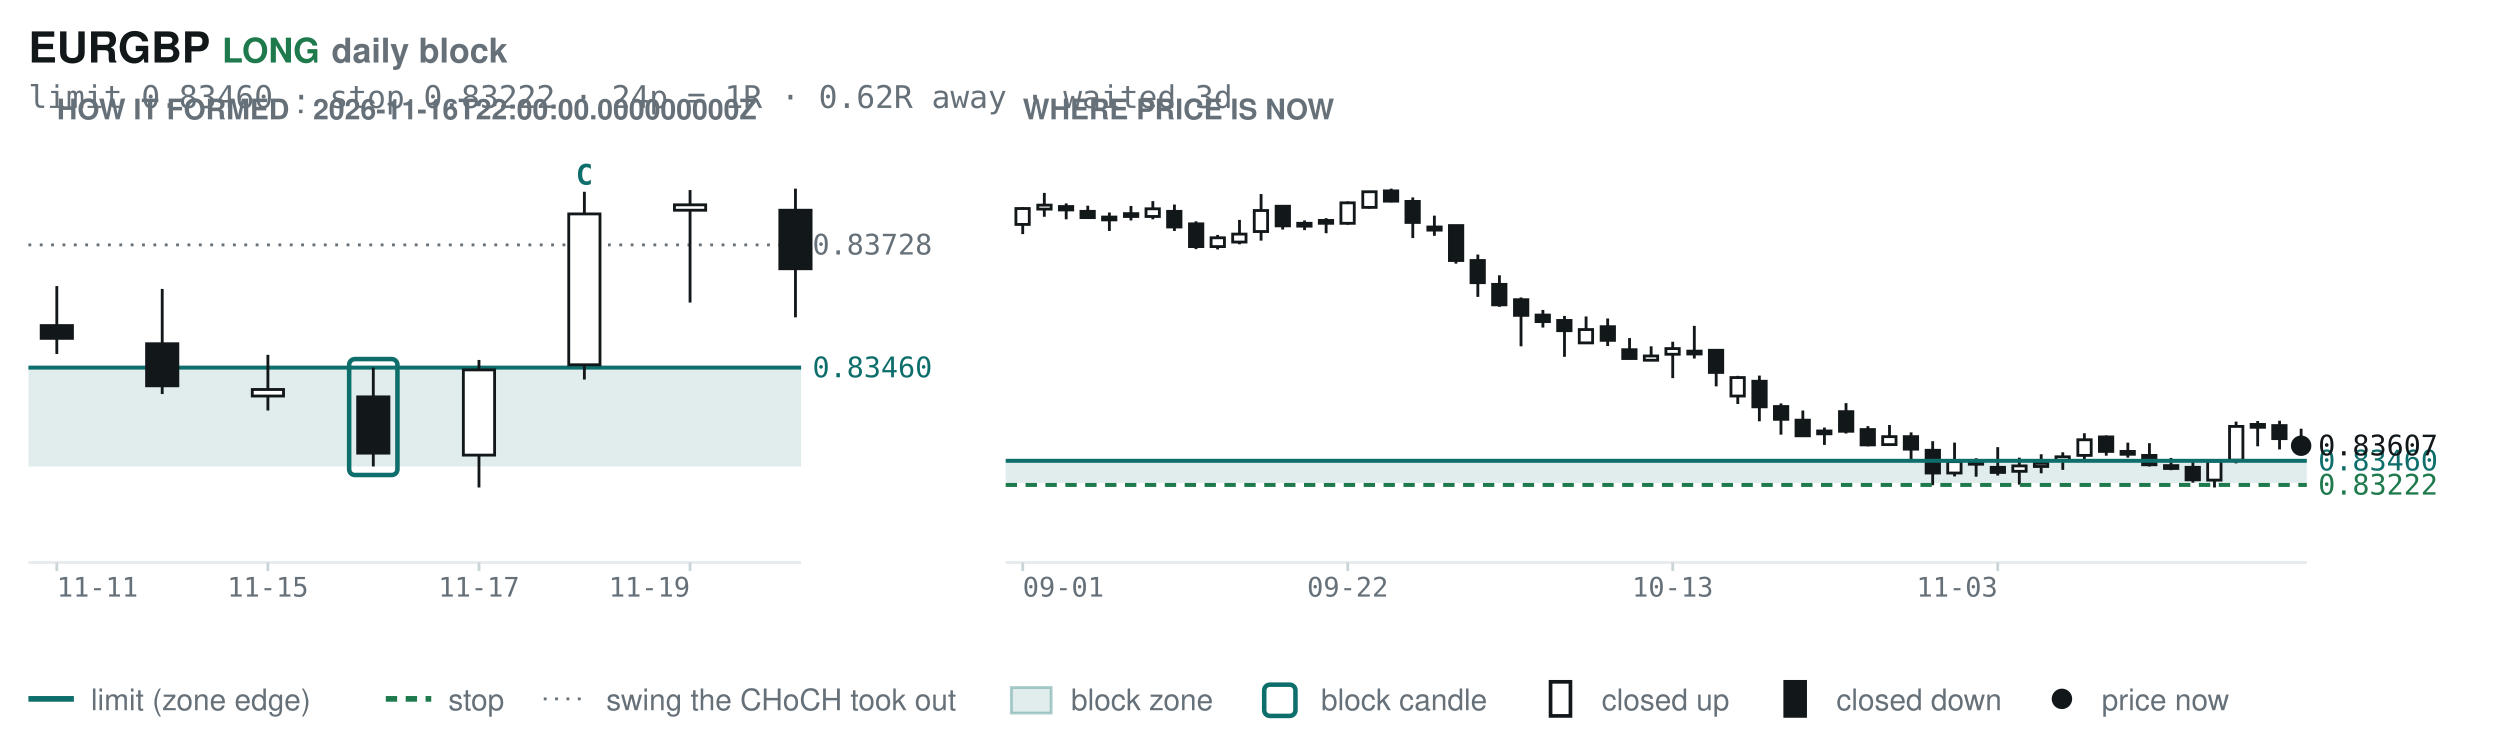
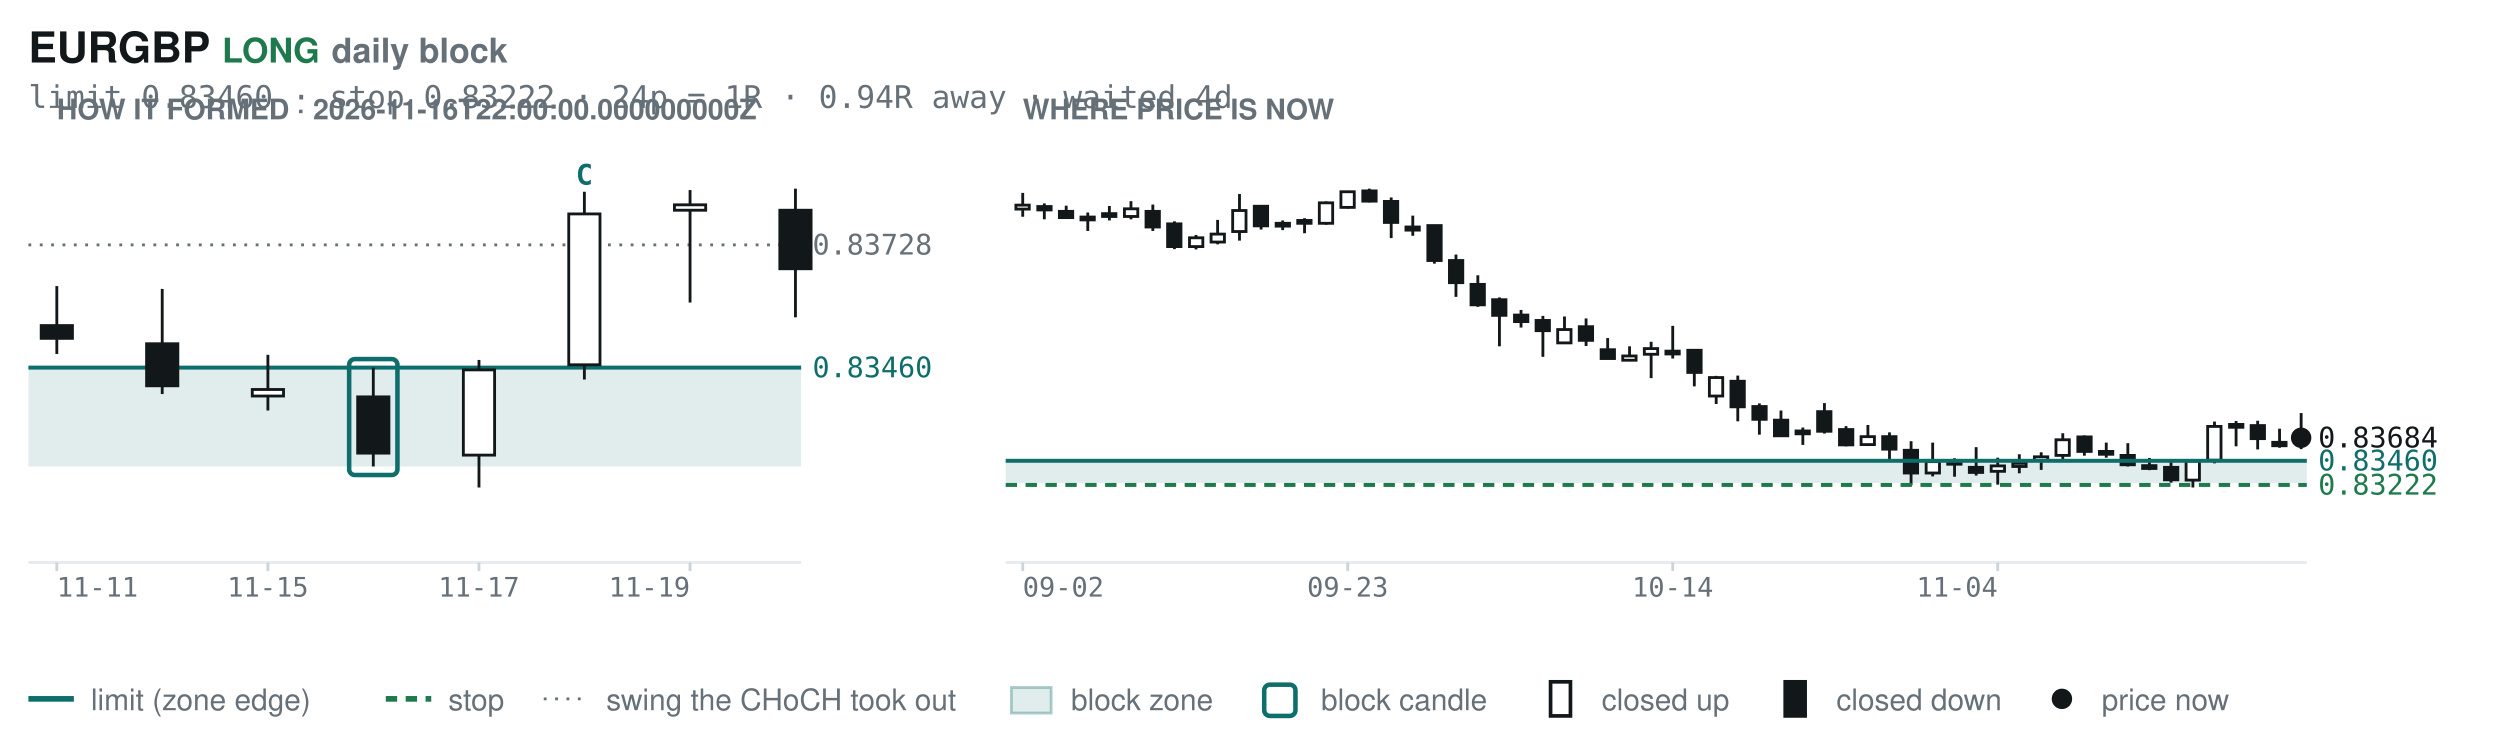
<svg xmlns="http://www.w3.org/2000/svg" viewBox="0 0 880 258" width="880" height="258" role="img" aria-label="EURGBP long order block: the candles that formed it, and where price is now">
  <rect width="880" height="258" fill="#FFFFFF" />
  <text x="10" y="22" fill="#12171A" font-family="system-ui,-apple-system,Segoe UI,Helvetica,Arial,sans-serif" font-size="15" font-weight="700">EURGBP <tspan fill="#1E7A4C" font-size="12">LONG</tspan>
    <tspan fill="#667078" font-size="12">daily block</tspan>
  </text>
-   <text x="10" y="38" fill="#667078" font-family="ui-monospace,SFMono-Regular,Menlo,Consolas,monospace" font-size="11">limit 0.83460 · stop 0.83222 · 24p = 1R · 0.62R away · waited 3d</text>
+   <text x="10" y="38" fill="#667078" font-family="ui-monospace,SFMono-Regular,Menlo,Consolas,monospace" font-size="11">limit 0.83460 · stop 0.83222 · 24p = 1R · 0.94R away · waited 4d</text>
  <text x="20" y="42" fill="#667078" font-family="system-ui,-apple-system,Segoe UI,Helvetica,Arial,sans-serif" font-size="10" font-weight="600">HOW IT FORMED · 2026-11-16T22:00:00.000000000Z</text>
  <text x="360" y="42" fill="#667078" font-family="system-ui,-apple-system,Segoe UI,Helvetica,Arial,sans-serif" font-size="10" font-weight="600">WHERE PRICE IS NOW</text>
  <rect x="10.0" y="129.4" width="272.0" height="34.8" fill="#0E6E6B1F" />
  <line x1="10.0" y1="86.2" x2="282.0" y2="86.2" stroke="#667078" stroke-width="1" stroke-dasharray="1 3" />
  <line x1="10.0" y1="129.4" x2="282.0" y2="129.4" stroke="#0E6E6B" stroke-width="1.4" />
  <line x1="20.0" y1="100.7" x2="20.0" y2="124.6" stroke="#12171A" stroke-width="1" />
  <rect x="14.5" y="114.6" width="11.0" height="4.5" fill="#12171A" stroke="#12171A" stroke-width="1" />
  <line x1="57.1" y1="101.7" x2="57.1" y2="138.7" stroke="#12171A" stroke-width="1" />
  <rect x="51.6" y="121.0" width="11.0" height="14.8" fill="#12171A" stroke="#12171A" stroke-width="1" />
  <line x1="94.3" y1="124.9" x2="94.3" y2="144.5" stroke="#12171A" stroke-width="1" />
  <rect x="88.8" y="137.1" width="11.0" height="2.3" fill="#FFFFFF" stroke="#12171A" stroke-width="1" />
  <line x1="131.4" y1="129.4" x2="131.4" y2="164.2" stroke="#12171A" stroke-width="1" />
  <rect x="125.9" y="139.7" width="11.0" height="19.8" fill="#12171A" stroke="#12171A" stroke-width="1" />
  <line x1="168.6" y1="126.7" x2="168.6" y2="171.6" stroke="#12171A" stroke-width="1" />
  <rect x="163.1" y="130.2" width="11.0" height="30.0" fill="#FFFFFF" stroke="#12171A" stroke-width="1" />
  <line x1="205.7" y1="67.5" x2="205.7" y2="133.6" stroke="#12171A" stroke-width="1" />
  <rect x="200.2" y="75.3" width="11.0" height="53.1" fill="#FFFFFF" stroke="#12171A" stroke-width="1" />
  <line x1="242.9" y1="66.9" x2="242.9" y2="106.5" stroke="#12171A" stroke-width="1" />
  <rect x="237.4" y="72.1" width="11.0" height="1.9" fill="#FFFFFF" stroke="#12171A" stroke-width="1" />
  <line x1="280.0" y1="66.4" x2="280.0" y2="111.7" stroke="#12171A" stroke-width="1" />
  <rect x="274.5" y="74.0" width="11.0" height="20.6" fill="#12171A" stroke="#12171A" stroke-width="1" />
  <rect x="122.9" y="126.4" width="17.0" height="40.8" fill="none" stroke="#0E6E6B" stroke-width="1.6" rx="2" />
  <text x="205.7" y="65" fill="#0E6E6B" text-anchor="middle" font-family="ui-monospace,SFMono-Regular,Menlo,Consolas,monospace" font-size="10" font-weight="700">C</text>
  <line x1="10.0" y1="198.0" x2="282.0" y2="198.0" stroke="#E6EBEE" stroke-width="1" />
  <line x1="20.0" y1="198.0" x2="20.0" y2="201.0" stroke="#CBD4D9" stroke-width="1" />
  <text x="20.0" y="210.0" fill="#667078" text-anchor="start" font-family="ui-monospace,SFMono-Regular,Menlo,Consolas,monospace" font-size="9.5">11-11</text>
  <line x1="94.3" y1="198.0" x2="94.3" y2="201.0" stroke="#CBD4D9" stroke-width="1" />
  <text x="94.3" y="210.0" fill="#667078" text-anchor="middle" font-family="ui-monospace,SFMono-Regular,Menlo,Consolas,monospace" font-size="9.5">11-15</text>
  <line x1="168.6" y1="198.0" x2="168.6" y2="201.0" stroke="#CBD4D9" stroke-width="1" />
  <text x="168.6" y="210.0" fill="#667078" text-anchor="middle" font-family="ui-monospace,SFMono-Regular,Menlo,Consolas,monospace" font-size="9.5">11-17</text>
  <line x1="242.9" y1="198.0" x2="242.9" y2="201.0" stroke="#CBD4D9" stroke-width="1" />
  <text x="242.9" y="210.0" fill="#667078" text-anchor="end" font-family="ui-monospace,SFMono-Regular,Menlo,Consolas,monospace" font-size="9.5">11-19</text>
  <text x="286.0" y="132.8" fill="#0E6E6B" font-family="ui-monospace,SFMono-Regular,Menlo,Consolas,monospace" font-size="10">0.83460</text>
  <text x="286.0" y="89.6" fill="#667078" font-family="ui-monospace,SFMono-Regular,Menlo,Consolas,monospace" font-size="10">0.83728</text>
  <rect x="354.0" y="162.2" width="458.0" height="7.8" fill="#0E6E6B1F" />
-   <line x1="360.0" y1="72.9" x2="360.0" y2="82.4" stroke="#12171A" stroke-width="1" />
-   <rect x="357.6" y="73.4" width="4.7" height="5.6" fill="#FFFFFF" stroke="#12171A" stroke-width="1" />
-   <line x1="367.6" y1="67.9" x2="367.6" y2="76.3" stroke="#12171A" stroke-width="1" />
-   <rect x="365.3" y="72.2" width="4.7" height="1.4" fill="#FFFFFF" stroke="#12171A" stroke-width="1" />
-   <line x1="375.3" y1="71.6" x2="375.3" y2="77.2" stroke="#12171A" stroke-width="1" />
-   <rect x="372.9" y="72.7" width="4.7" height="1.2" fill="#12171A" stroke="#12171A" stroke-width="1" />
-   <line x1="382.9" y1="72.4" x2="382.9" y2="76.9" stroke="#12171A" stroke-width="1" />
-   <rect x="380.5" y="74.4" width="4.7" height="2.2" fill="#12171A" stroke="#12171A" stroke-width="1" />
-   <line x1="390.5" y1="74.8" x2="390.5" y2="81.3" stroke="#12171A" stroke-width="1" />
-   <rect x="388.1" y="76.4" width="4.7" height="1.0" fill="#FFFFFF" stroke="#12171A" stroke-width="1" />
-   <line x1="398.1" y1="72.5" x2="398.1" y2="77.6" stroke="#12171A" stroke-width="1" />
-   <rect x="395.8" y="75.2" width="4.7" height="1.0" fill="#12171A" stroke="#12171A" stroke-width="1" />
-   <line x1="405.8" y1="70.8" x2="405.8" y2="77.2" stroke="#12171A" stroke-width="1" />
-   <rect x="403.4" y="73.5" width="4.7" height="2.7" fill="#FFFFFF" stroke="#12171A" stroke-width="1" />
-   <line x1="413.4" y1="72.0" x2="413.4" y2="81.3" stroke="#12171A" stroke-width="1" />
-   <rect x="411.0" y="74.4" width="4.7" height="5.5" fill="#12171A" stroke="#12171A" stroke-width="1" />
-   <line x1="421.0" y1="77.9" x2="421.0" y2="87.7" stroke="#12171A" stroke-width="1" />
-   <rect x="418.7" y="78.8" width="4.7" height="8.0" fill="#12171A" stroke="#12171A" stroke-width="1" />
-   <line x1="428.6" y1="82.7" x2="428.6" y2="87.8" stroke="#12171A" stroke-width="1" />
-   <rect x="426.3" y="83.7" width="4.7" height="3.1" fill="#FFFFFF" stroke="#12171A" stroke-width="1" />
-   <line x1="436.3" y1="77.4" x2="436.3" y2="86.0" stroke="#12171A" stroke-width="1" />
-   <rect x="433.9" y="82.4" width="4.7" height="2.8" fill="#FFFFFF" stroke="#12171A" stroke-width="1" />
-   <line x1="443.9" y1="68.3" x2="443.9" y2="84.7" stroke="#12171A" stroke-width="1" />
-   <rect x="441.5" y="74.1" width="4.7" height="7.4" fill="#FFFFFF" stroke="#12171A" stroke-width="1" />
-   <line x1="451.5" y1="72.2" x2="451.5" y2="80.8" stroke="#12171A" stroke-width="1" />
-   <rect x="449.2" y="72.6" width="4.7" height="6.9" fill="#12171A" stroke="#12171A" stroke-width="1" />
-   <line x1="459.2" y1="77.6" x2="459.2" y2="81.0" stroke="#12171A" stroke-width="1" />
-   <rect x="456.8" y="78.6" width="4.7" height="1.0" fill="#12171A" stroke="#12171A" stroke-width="1" />
-   <line x1="466.8" y1="76.8" x2="466.8" y2="82.1" stroke="#12171A" stroke-width="1" />
-   <rect x="464.4" y="77.6" width="4.7" height="1.0" fill="#12171A" stroke="#12171A" stroke-width="1" />
-   <line x1="474.4" y1="70.9" x2="474.4" y2="79.1" stroke="#12171A" stroke-width="1" />
-   <rect x="472.0" y="71.4" width="4.7" height="7.2" fill="#FFFFFF" stroke="#12171A" stroke-width="1" />
-   <line x1="482.0" y1="67.2" x2="482.0" y2="73.4" stroke="#12171A" stroke-width="1" />
-   <rect x="479.7" y="67.5" width="4.7" height="5.5" fill="#FFFFFF" stroke="#12171A" stroke-width="1" />
-   <line x1="489.7" y1="66.4" x2="489.7" y2="71.2" stroke="#12171A" stroke-width="1" />
-   <rect x="487.3" y="67.2" width="4.7" height="3.6" fill="#12171A" stroke="#12171A" stroke-width="1" />
-   <line x1="497.3" y1="69.5" x2="497.3" y2="83.8" stroke="#12171A" stroke-width="1" />
-   <rect x="494.9" y="70.9" width="4.7" height="7.4" fill="#12171A" stroke="#12171A" stroke-width="1" />
-   <line x1="504.9" y1="75.9" x2="504.9" y2="83.0" stroke="#12171A" stroke-width="1" />
-   <rect x="502.6" y="79.9" width="4.7" height="1.1" fill="#12171A" stroke="#12171A" stroke-width="1" />
-   <line x1="512.5" y1="79.4" x2="512.5" y2="92.8" stroke="#12171A" stroke-width="1" />
-   <rect x="510.2" y="79.4" width="4.7" height="12.3" fill="#12171A" stroke="#12171A" stroke-width="1" />
-   <line x1="520.2" y1="89.6" x2="520.2" y2="104.5" stroke="#12171A" stroke-width="1" />
-   <rect x="517.8" y="91.7" width="4.7" height="7.8" fill="#12171A" stroke="#12171A" stroke-width="1" />
-   <line x1="527.8" y1="96.9" x2="527.8" y2="108.0" stroke="#12171A" stroke-width="1" />
-   <rect x="525.4" y="100.1" width="4.7" height="7.2" fill="#12171A" stroke="#12171A" stroke-width="1" />
-   <line x1="535.4" y1="104.7" x2="535.4" y2="121.9" stroke="#12171A" stroke-width="1" />
-   <rect x="533.1" y="105.5" width="4.7" height="5.5" fill="#12171A" stroke="#12171A" stroke-width="1" />
-   <line x1="543.1" y1="109.1" x2="543.1" y2="115.3" stroke="#12171A" stroke-width="1" />
-   <rect x="540.7" y="110.9" width="4.7" height="2.3" fill="#12171A" stroke="#12171A" stroke-width="1" />
-   <line x1="550.7" y1="111.2" x2="550.7" y2="125.6" stroke="#12171A" stroke-width="1" />
-   <rect x="548.3" y="112.8" width="4.7" height="3.6" fill="#12171A" stroke="#12171A" stroke-width="1" />
-   <line x1="558.3" y1="111.4" x2="558.3" y2="120.7" stroke="#12171A" stroke-width="1" />
-   <rect x="555.9" y="116.0" width="4.7" height="4.7" fill="#FFFFFF" stroke="#12171A" stroke-width="1" />
-   <line x1="565.9" y1="112.1" x2="565.9" y2="121.8" stroke="#12171A" stroke-width="1" />
-   <rect x="563.6" y="115.0" width="4.7" height="4.8" fill="#12171A" stroke="#12171A" stroke-width="1" />
-   <line x1="573.6" y1="119.0" x2="573.6" y2="126.4" stroke="#12171A" stroke-width="1" />
-   <rect x="571.2" y="123.1" width="4.7" height="3.1" fill="#12171A" stroke="#12171A" stroke-width="1" />
-   <line x1="581.2" y1="121.9" x2="581.2" y2="127.1" stroke="#12171A" stroke-width="1" />
-   <rect x="578.8" y="125.3" width="4.7" height="1.5" fill="#FFFFFF" stroke="#12171A" stroke-width="1" />
-   <line x1="588.8" y1="120.3" x2="588.8" y2="133.1" stroke="#12171A" stroke-width="1" />
-   <rect x="586.4" y="122.7" width="4.7" height="2.0" fill="#FFFFFF" stroke="#12171A" stroke-width="1" />
-   <line x1="596.4" y1="114.7" x2="596.4" y2="126.2" stroke="#12171A" stroke-width="1" />
-   <rect x="594.1" y="123.6" width="4.7" height="1.0" fill="#12171A" stroke="#12171A" stroke-width="1" />
-   <line x1="604.1" y1="123.1" x2="604.1" y2="136.0" stroke="#12171A" stroke-width="1" />
-   <rect x="601.7" y="123.3" width="4.7" height="7.8" fill="#12171A" stroke="#12171A" stroke-width="1" />
-   <line x1="611.7" y1="132.3" x2="611.7" y2="142.2" stroke="#12171A" stroke-width="1" />
-   <rect x="609.3" y="132.9" width="4.7" height="6.5" fill="#FFFFFF" stroke="#12171A" stroke-width="1" />
-   <line x1="619.3" y1="132.2" x2="619.3" y2="148.3" stroke="#12171A" stroke-width="1" />
-   <rect x="617.0" y="134.2" width="4.7" height="9.0" fill="#12171A" stroke="#12171A" stroke-width="1" />
-   <line x1="626.9" y1="142.0" x2="626.9" y2="153.0" stroke="#12171A" stroke-width="1" />
-   <rect x="624.6" y="143.1" width="4.7" height="4.5" fill="#12171A" stroke="#12171A" stroke-width="1" />
-   <line x1="634.6" y1="144.5" x2="634.6" y2="153.8" stroke="#12171A" stroke-width="1" />
-   <rect x="632.2" y="147.9" width="4.7" height="5.5" fill="#12171A" stroke="#12171A" stroke-width="1" />
-   <line x1="642.2" y1="150.5" x2="642.2" y2="156.6" stroke="#12171A" stroke-width="1" />
-   <rect x="639.8" y="151.7" width="4.7" height="1.0" fill="#FFFFFF" stroke="#12171A" stroke-width="1" />
-   <line x1="649.8" y1="141.9" x2="649.8" y2="152.6" stroke="#12171A" stroke-width="1" />
-   <rect x="647.5" y="144.9" width="4.7" height="6.9" fill="#12171A" stroke="#12171A" stroke-width="1" />
-   <line x1="657.5" y1="150.0" x2="657.5" y2="157.1" stroke="#12171A" stroke-width="1" />
-   <rect x="655.1" y="151.2" width="4.7" height="5.4" fill="#12171A" stroke="#12171A" stroke-width="1" />
-   <line x1="665.1" y1="149.6" x2="665.1" y2="157.0" stroke="#12171A" stroke-width="1" />
-   <rect x="662.7" y="153.7" width="4.7" height="2.8" fill="#FFFFFF" stroke="#12171A" stroke-width="1" />
-   <line x1="672.7" y1="152.2" x2="672.7" y2="162.5" stroke="#12171A" stroke-width="1" />
-   <rect x="670.3" y="153.7" width="4.7" height="4.4" fill="#12171A" stroke="#12171A" stroke-width="1" />
-   <line x1="680.3" y1="155.3" x2="680.3" y2="170.8" stroke="#12171A" stroke-width="1" />
-   <rect x="678.0" y="158.5" width="4.7" height="8.0" fill="#12171A" stroke="#12171A" stroke-width="1" />
-   <line x1="688.0" y1="155.8" x2="688.0" y2="167.7" stroke="#12171A" stroke-width="1" />
-   <rect x="685.6" y="162.5" width="4.7" height="4.0" fill="#FFFFFF" stroke="#12171A" stroke-width="1" />
-   <line x1="695.6" y1="161.3" x2="695.6" y2="167.8" stroke="#12171A" stroke-width="1" />
-   <rect x="693.2" y="162.1" width="4.7" height="1.3" fill="#12171A" stroke="#12171A" stroke-width="1" />
-   <line x1="703.2" y1="157.4" x2="703.2" y2="167.4" stroke="#12171A" stroke-width="1" />
-   <rect x="700.9" y="164.5" width="4.7" height="1.8" fill="#12171A" stroke="#12171A" stroke-width="1" />
-   <line x1="710.8" y1="161.1" x2="710.8" y2="170.6" stroke="#12171A" stroke-width="1" />
-   <rect x="708.5" y="164.0" width="4.7" height="1.9" fill="#FFFFFF" stroke="#12171A" stroke-width="1" />
-   <line x1="718.5" y1="159.9" x2="718.5" y2="166.6" stroke="#12171A" stroke-width="1" />
-   <rect x="716.1" y="163.1" width="4.7" height="1.1" fill="#FFFFFF" stroke="#12171A" stroke-width="1" />
-   <line x1="726.1" y1="159.2" x2="726.1" y2="165.4" stroke="#12171A" stroke-width="1" />
-   <rect x="723.7" y="160.8" width="4.7" height="1.3" fill="#FFFFFF" stroke="#12171A" stroke-width="1" />
-   <line x1="733.7" y1="152.5" x2="733.7" y2="162.6" stroke="#12171A" stroke-width="1" />
-   <rect x="731.4" y="154.8" width="4.7" height="5.5" fill="#FFFFFF" stroke="#12171A" stroke-width="1" />
-   <line x1="741.4" y1="153.3" x2="741.4" y2="160.4" stroke="#12171A" stroke-width="1" />
-   <rect x="739.0" y="153.8" width="4.7" height="5.1" fill="#12171A" stroke="#12171A" stroke-width="1" />
-   <line x1="749.0" y1="155.8" x2="749.0" y2="161.1" stroke="#12171A" stroke-width="1" />
-   <rect x="746.6" y="158.9" width="4.7" height="1.0" fill="#12171A" stroke="#12171A" stroke-width="1" />
-   <line x1="756.6" y1="156.0" x2="756.6" y2="164.2" stroke="#12171A" stroke-width="1" />
-   <rect x="754.2" y="160.3" width="4.7" height="3.3" fill="#12171A" stroke="#12171A" stroke-width="1" />
-   <line x1="764.2" y1="161.2" x2="764.2" y2="165.5" stroke="#12171A" stroke-width="1" />
-   <rect x="761.9" y="163.9" width="4.7" height="1.0" fill="#FFFFFF" stroke="#12171A" stroke-width="1" />
-   <line x1="771.9" y1="162.2" x2="771.9" y2="169.9" stroke="#12171A" stroke-width="1" />
-   <rect x="769.5" y="164.5" width="4.7" height="4.4" fill="#12171A" stroke="#12171A" stroke-width="1" />
-   <line x1="779.5" y1="161.6" x2="779.5" y2="171.6" stroke="#12171A" stroke-width="1" />
-   <rect x="777.1" y="162.3" width="4.7" height="6.7" fill="#FFFFFF" stroke="#12171A" stroke-width="1" />
-   <line x1="787.1" y1="148.4" x2="787.1" y2="163.1" stroke="#12171A" stroke-width="1" />
-   <rect x="784.8" y="150.1" width="4.7" height="11.9" fill="#FFFFFF" stroke="#12171A" stroke-width="1" />
-   <line x1="794.7" y1="148.2" x2="794.7" y2="157.1" stroke="#12171A" stroke-width="1" />
-   <rect x="792.4" y="149.4" width="4.7" height="1.0" fill="#FFFFFF" stroke="#12171A" stroke-width="1" />
-   <line x1="802.4" y1="148.1" x2="802.4" y2="158.2" stroke="#12171A" stroke-width="1" />
-   <rect x="800.0" y="149.8" width="4.7" height="4.6" fill="#12171A" stroke="#12171A" stroke-width="1" />
-   <line x1="810.0" y1="150.9" x2="810.0" y2="157.6" stroke="#12171A" stroke-width="1" />
-   <rect x="807.6" y="155.7" width="4.7" height="1.2" fill="#12171A" stroke="#12171A" stroke-width="1" />
+   <line x1="360.0" y1="67.9" x2="360.0" y2="76.3" stroke="#12171A" stroke-width="1" />
+   <rect x="357.6" y="72.2" width="4.7" height="1.4" fill="#FFFFFF" stroke="#12171A" stroke-width="1" />
+   <line x1="367.6" y1="71.6" x2="367.6" y2="77.2" stroke="#12171A" stroke-width="1" />
+   <rect x="365.3" y="72.7" width="4.7" height="1.2" fill="#12171A" stroke="#12171A" stroke-width="1" />
+   <line x1="375.3" y1="72.4" x2="375.3" y2="76.9" stroke="#12171A" stroke-width="1" />
+   <rect x="372.9" y="74.4" width="4.7" height="2.2" fill="#12171A" stroke="#12171A" stroke-width="1" />
+   <line x1="382.9" y1="74.8" x2="382.9" y2="81.3" stroke="#12171A" stroke-width="1" />
+   <rect x="380.5" y="76.4" width="4.7" height="1.0" fill="#FFFFFF" stroke="#12171A" stroke-width="1" />
+   <line x1="390.5" y1="72.5" x2="390.5" y2="77.6" stroke="#12171A" stroke-width="1" />
+   <rect x="388.1" y="75.2" width="4.7" height="1.0" fill="#12171A" stroke="#12171A" stroke-width="1" />
+   <line x1="398.1" y1="70.8" x2="398.1" y2="77.2" stroke="#12171A" stroke-width="1" />
+   <rect x="395.8" y="73.5" width="4.7" height="2.7" fill="#FFFFFF" stroke="#12171A" stroke-width="1" />
+   <line x1="405.8" y1="72.0" x2="405.8" y2="81.3" stroke="#12171A" stroke-width="1" />
+   <rect x="403.4" y="74.4" width="4.7" height="5.5" fill="#12171A" stroke="#12171A" stroke-width="1" />
+   <line x1="413.4" y1="77.9" x2="413.4" y2="87.7" stroke="#12171A" stroke-width="1" />
+   <rect x="411.0" y="78.8" width="4.7" height="8.0" fill="#12171A" stroke="#12171A" stroke-width="1" />
+   <line x1="421.0" y1="82.7" x2="421.0" y2="87.8" stroke="#12171A" stroke-width="1" />
+   <rect x="418.7" y="83.7" width="4.7" height="3.1" fill="#FFFFFF" stroke="#12171A" stroke-width="1" />
+   <line x1="428.6" y1="77.4" x2="428.6" y2="86.0" stroke="#12171A" stroke-width="1" />
+   <rect x="426.3" y="82.4" width="4.7" height="2.8" fill="#FFFFFF" stroke="#12171A" stroke-width="1" />
+   <line x1="436.3" y1="68.3" x2="436.3" y2="84.7" stroke="#12171A" stroke-width="1" />
+   <rect x="433.9" y="74.1" width="4.7" height="7.4" fill="#FFFFFF" stroke="#12171A" stroke-width="1" />
+   <line x1="443.9" y1="72.2" x2="443.9" y2="80.8" stroke="#12171A" stroke-width="1" />
+   <rect x="441.5" y="72.6" width="4.7" height="6.9" fill="#12171A" stroke="#12171A" stroke-width="1" />
+   <line x1="451.5" y1="77.6" x2="451.5" y2="81.0" stroke="#12171A" stroke-width="1" />
+   <rect x="449.2" y="78.6" width="4.7" height="1.0" fill="#12171A" stroke="#12171A" stroke-width="1" />
+   <line x1="459.2" y1="76.8" x2="459.2" y2="82.1" stroke="#12171A" stroke-width="1" />
+   <rect x="456.8" y="77.6" width="4.7" height="1.0" fill="#12171A" stroke="#12171A" stroke-width="1" />
+   <line x1="466.8" y1="70.9" x2="466.8" y2="79.1" stroke="#12171A" stroke-width="1" />
+   <rect x="464.4" y="71.4" width="4.7" height="7.2" fill="#FFFFFF" stroke="#12171A" stroke-width="1" />
+   <line x1="474.4" y1="67.2" x2="474.4" y2="73.4" stroke="#12171A" stroke-width="1" />
+   <rect x="472.0" y="67.5" width="4.7" height="5.5" fill="#FFFFFF" stroke="#12171A" stroke-width="1" />
+   <line x1="482.0" y1="66.4" x2="482.0" y2="71.2" stroke="#12171A" stroke-width="1" />
+   <rect x="479.7" y="67.2" width="4.7" height="3.6" fill="#12171A" stroke="#12171A" stroke-width="1" />
+   <line x1="489.7" y1="69.5" x2="489.7" y2="83.8" stroke="#12171A" stroke-width="1" />
+   <rect x="487.3" y="70.9" width="4.7" height="7.4" fill="#12171A" stroke="#12171A" stroke-width="1" />
+   <line x1="497.3" y1="75.9" x2="497.3" y2="83.0" stroke="#12171A" stroke-width="1" />
+   <rect x="494.9" y="79.9" width="4.7" height="1.1" fill="#12171A" stroke="#12171A" stroke-width="1" />
+   <line x1="504.9" y1="79.4" x2="504.9" y2="92.8" stroke="#12171A" stroke-width="1" />
+   <rect x="502.6" y="79.4" width="4.7" height="12.3" fill="#12171A" stroke="#12171A" stroke-width="1" />
+   <line x1="512.5" y1="89.6" x2="512.5" y2="104.5" stroke="#12171A" stroke-width="1" />
+   <rect x="510.2" y="91.7" width="4.7" height="7.8" fill="#12171A" stroke="#12171A" stroke-width="1" />
+   <line x1="520.2" y1="96.9" x2="520.2" y2="108.0" stroke="#12171A" stroke-width="1" />
+   <rect x="517.8" y="100.1" width="4.7" height="7.2" fill="#12171A" stroke="#12171A" stroke-width="1" />
+   <line x1="527.8" y1="104.7" x2="527.8" y2="121.9" stroke="#12171A" stroke-width="1" />
+   <rect x="525.4" y="105.5" width="4.7" height="5.5" fill="#12171A" stroke="#12171A" stroke-width="1" />
+   <line x1="535.4" y1="109.1" x2="535.4" y2="115.3" stroke="#12171A" stroke-width="1" />
+   <rect x="533.1" y="110.9" width="4.7" height="2.3" fill="#12171A" stroke="#12171A" stroke-width="1" />
+   <line x1="543.1" y1="111.2" x2="543.1" y2="125.6" stroke="#12171A" stroke-width="1" />
+   <rect x="540.7" y="112.8" width="4.7" height="3.6" fill="#12171A" stroke="#12171A" stroke-width="1" />
+   <line x1="550.7" y1="111.4" x2="550.7" y2="120.7" stroke="#12171A" stroke-width="1" />
+   <rect x="548.3" y="116.0" width="4.7" height="4.7" fill="#FFFFFF" stroke="#12171A" stroke-width="1" />
+   <line x1="558.3" y1="112.1" x2="558.3" y2="121.8" stroke="#12171A" stroke-width="1" />
+   <rect x="555.9" y="115.0" width="4.7" height="4.8" fill="#12171A" stroke="#12171A" stroke-width="1" />
+   <line x1="565.9" y1="119.0" x2="565.9" y2="126.4" stroke="#12171A" stroke-width="1" />
+   <rect x="563.6" y="123.1" width="4.7" height="3.1" fill="#12171A" stroke="#12171A" stroke-width="1" />
+   <line x1="573.6" y1="121.9" x2="573.6" y2="127.1" stroke="#12171A" stroke-width="1" />
+   <rect x="571.2" y="125.3" width="4.7" height="1.5" fill="#FFFFFF" stroke="#12171A" stroke-width="1" />
+   <line x1="581.2" y1="120.3" x2="581.2" y2="133.1" stroke="#12171A" stroke-width="1" />
+   <rect x="578.8" y="122.7" width="4.7" height="2.0" fill="#FFFFFF" stroke="#12171A" stroke-width="1" />
+   <line x1="588.8" y1="114.7" x2="588.8" y2="126.2" stroke="#12171A" stroke-width="1" />
+   <rect x="586.4" y="123.6" width="4.7" height="1.0" fill="#12171A" stroke="#12171A" stroke-width="1" />
+   <line x1="596.4" y1="123.1" x2="596.4" y2="136.0" stroke="#12171A" stroke-width="1" />
+   <rect x="594.1" y="123.3" width="4.7" height="7.8" fill="#12171A" stroke="#12171A" stroke-width="1" />
+   <line x1="604.1" y1="132.3" x2="604.1" y2="142.2" stroke="#12171A" stroke-width="1" />
+   <rect x="601.7" y="132.9" width="4.7" height="6.5" fill="#FFFFFF" stroke="#12171A" stroke-width="1" />
+   <line x1="611.7" y1="132.2" x2="611.7" y2="148.3" stroke="#12171A" stroke-width="1" />
+   <rect x="609.3" y="134.2" width="4.7" height="9.0" fill="#12171A" stroke="#12171A" stroke-width="1" />
+   <line x1="619.3" y1="142.0" x2="619.3" y2="153.0" stroke="#12171A" stroke-width="1" />
+   <rect x="617.0" y="143.1" width="4.7" height="4.5" fill="#12171A" stroke="#12171A" stroke-width="1" />
+   <line x1="626.9" y1="144.5" x2="626.9" y2="153.8" stroke="#12171A" stroke-width="1" />
+   <rect x="624.6" y="147.9" width="4.7" height="5.5" fill="#12171A" stroke="#12171A" stroke-width="1" />
+   <line x1="634.6" y1="150.5" x2="634.6" y2="156.6" stroke="#12171A" stroke-width="1" />
+   <rect x="632.2" y="151.7" width="4.7" height="1.0" fill="#FFFFFF" stroke="#12171A" stroke-width="1" />
+   <line x1="642.2" y1="141.9" x2="642.2" y2="152.6" stroke="#12171A" stroke-width="1" />
+   <rect x="639.8" y="144.9" width="4.7" height="6.9" fill="#12171A" stroke="#12171A" stroke-width="1" />
+   <line x1="649.8" y1="150.0" x2="649.8" y2="157.1" stroke="#12171A" stroke-width="1" />
+   <rect x="647.5" y="151.2" width="4.7" height="5.4" fill="#12171A" stroke="#12171A" stroke-width="1" />
+   <line x1="657.5" y1="149.6" x2="657.5" y2="157.0" stroke="#12171A" stroke-width="1" />
+   <rect x="655.1" y="153.7" width="4.7" height="2.8" fill="#FFFFFF" stroke="#12171A" stroke-width="1" />
+   <line x1="665.1" y1="152.2" x2="665.1" y2="162.5" stroke="#12171A" stroke-width="1" />
+   <rect x="662.7" y="153.7" width="4.7" height="4.4" fill="#12171A" stroke="#12171A" stroke-width="1" />
+   <line x1="672.7" y1="155.3" x2="672.7" y2="170.8" stroke="#12171A" stroke-width="1" />
+   <rect x="670.3" y="158.5" width="4.7" height="8.0" fill="#12171A" stroke="#12171A" stroke-width="1" />
+   <line x1="680.3" y1="155.8" x2="680.3" y2="167.7" stroke="#12171A" stroke-width="1" />
+   <rect x="678.0" y="162.5" width="4.7" height="4.0" fill="#FFFFFF" stroke="#12171A" stroke-width="1" />
+   <line x1="688.0" y1="161.3" x2="688.0" y2="167.8" stroke="#12171A" stroke-width="1" />
+   <rect x="685.6" y="162.1" width="4.7" height="1.3" fill="#12171A" stroke="#12171A" stroke-width="1" />
+   <line x1="695.6" y1="157.4" x2="695.6" y2="167.4" stroke="#12171A" stroke-width="1" />
+   <rect x="693.2" y="164.5" width="4.7" height="1.8" fill="#12171A" stroke="#12171A" stroke-width="1" />
+   <line x1="703.2" y1="161.1" x2="703.2" y2="170.6" stroke="#12171A" stroke-width="1" />
+   <rect x="700.9" y="164.0" width="4.7" height="1.9" fill="#FFFFFF" stroke="#12171A" stroke-width="1" />
+   <line x1="710.8" y1="159.9" x2="710.8" y2="166.6" stroke="#12171A" stroke-width="1" />
+   <rect x="708.5" y="163.1" width="4.7" height="1.1" fill="#FFFFFF" stroke="#12171A" stroke-width="1" />
+   <line x1="718.5" y1="159.2" x2="718.5" y2="165.4" stroke="#12171A" stroke-width="1" />
+   <rect x="716.1" y="160.8" width="4.7" height="1.3" fill="#FFFFFF" stroke="#12171A" stroke-width="1" />
+   <line x1="726.1" y1="152.5" x2="726.1" y2="162.6" stroke="#12171A" stroke-width="1" />
+   <rect x="723.7" y="154.8" width="4.7" height="5.5" fill="#FFFFFF" stroke="#12171A" stroke-width="1" />
+   <line x1="733.7" y1="153.3" x2="733.7" y2="160.4" stroke="#12171A" stroke-width="1" />
+   <rect x="731.4" y="153.8" width="4.7" height="5.1" fill="#12171A" stroke="#12171A" stroke-width="1" />
+   <line x1="741.4" y1="155.8" x2="741.4" y2="161.1" stroke="#12171A" stroke-width="1" />
+   <rect x="739.0" y="158.9" width="4.7" height="1.0" fill="#12171A" stroke="#12171A" stroke-width="1" />
+   <line x1="749.0" y1="156.0" x2="749.0" y2="164.2" stroke="#12171A" stroke-width="1" />
+   <rect x="746.6" y="160.3" width="4.7" height="3.3" fill="#12171A" stroke="#12171A" stroke-width="1" />
+   <line x1="756.6" y1="161.2" x2="756.6" y2="165.5" stroke="#12171A" stroke-width="1" />
+   <rect x="754.2" y="163.9" width="4.7" height="1.0" fill="#FFFFFF" stroke="#12171A" stroke-width="1" />
+   <line x1="764.2" y1="162.2" x2="764.2" y2="169.9" stroke="#12171A" stroke-width="1" />
+   <rect x="761.9" y="164.5" width="4.7" height="4.4" fill="#12171A" stroke="#12171A" stroke-width="1" />
+   <line x1="771.9" y1="161.6" x2="771.9" y2="171.6" stroke="#12171A" stroke-width="1" />
+   <rect x="769.5" y="162.3" width="4.7" height="6.7" fill="#FFFFFF" stroke="#12171A" stroke-width="1" />
+   <line x1="779.5" y1="148.4" x2="779.5" y2="163.1" stroke="#12171A" stroke-width="1" />
+   <rect x="777.1" y="150.1" width="4.7" height="11.9" fill="#FFFFFF" stroke="#12171A" stroke-width="1" />
+   <line x1="787.1" y1="148.2" x2="787.1" y2="157.1" stroke="#12171A" stroke-width="1" />
+   <rect x="784.8" y="149.4" width="4.7" height="1.0" fill="#FFFFFF" stroke="#12171A" stroke-width="1" />
+   <line x1="794.7" y1="148.1" x2="794.7" y2="158.2" stroke="#12171A" stroke-width="1" />
+   <rect x="792.4" y="149.8" width="4.7" height="4.6" fill="#12171A" stroke="#12171A" stroke-width="1" />
+   <line x1="802.4" y1="150.9" x2="802.4" y2="157.6" stroke="#12171A" stroke-width="1" />
+   <rect x="800.0" y="155.7" width="4.7" height="1.2" fill="#12171A" stroke="#12171A" stroke-width="1" />
+   <line x1="810.0" y1="145.4" x2="810.0" y2="158.1" stroke="#12171A" stroke-width="1" />
+   <rect x="807.6" y="154.1" width="4.7" height="1.5" fill="#FFFFFF" stroke="#12171A" stroke-width="1" />
  <line x1="354.0" y1="162.2" x2="812.0" y2="162.2" stroke="#0E6E6B" stroke-width="1.4" />
  <line x1="354.0" y1="170.7" x2="812.0" y2="170.7" stroke="#1E7A4C" stroke-width="1.4" stroke-dasharray="4 3" />
-   <circle cx="810.0" cy="156.9" r="3.6" fill="#12171A" />
+   <circle cx="810.0" cy="154.1" r="3.6" fill="#12171A" />
  <line x1="354.0" y1="198.0" x2="812.0" y2="198.0" stroke="#E6EBEE" stroke-width="1" />
  <line x1="360.0" y1="198.0" x2="360.0" y2="201.0" stroke="#CBD4D9" stroke-width="1" />
-   <text x="360.0" y="210.0" fill="#667078" text-anchor="start" font-family="ui-monospace,SFMono-Regular,Menlo,Consolas,monospace" font-size="9.5">09-01</text>
+   <text x="360.0" y="210.0" fill="#667078" text-anchor="start" font-family="ui-monospace,SFMono-Regular,Menlo,Consolas,monospace" font-size="9.5">09-02</text>
  <line x1="474.4" y1="198.0" x2="474.4" y2="201.0" stroke="#CBD4D9" stroke-width="1" />
-   <text x="474.4" y="210.0" fill="#667078" text-anchor="middle" font-family="ui-monospace,SFMono-Regular,Menlo,Consolas,monospace" font-size="9.5">09-22</text>
+   <text x="474.4" y="210.0" fill="#667078" text-anchor="middle" font-family="ui-monospace,SFMono-Regular,Menlo,Consolas,monospace" font-size="9.5">09-23</text>
  <line x1="588.8" y1="198.0" x2="588.8" y2="201.0" stroke="#CBD4D9" stroke-width="1" />
-   <text x="588.8" y="210.0" fill="#667078" text-anchor="middle" font-family="ui-monospace,SFMono-Regular,Menlo,Consolas,monospace" font-size="9.5">10-13</text>
+   <text x="588.8" y="210.0" fill="#667078" text-anchor="middle" font-family="ui-monospace,SFMono-Regular,Menlo,Consolas,monospace" font-size="9.5">10-14</text>
  <line x1="703.2" y1="198.0" x2="703.2" y2="201.0" stroke="#CBD4D9" stroke-width="1" />
-   <text x="703.2" y="210.0" fill="#667078" text-anchor="end" font-family="ui-monospace,SFMono-Regular,Menlo,Consolas,monospace" font-size="9.5">11-03</text>
+   <text x="703.2" y="210.0" fill="#667078" text-anchor="end" font-family="ui-monospace,SFMono-Regular,Menlo,Consolas,monospace" font-size="9.5">11-04</text>
  <text x="816.0" y="165.6" fill="#0E6E6B" font-family="ui-monospace,SFMono-Regular,Menlo,Consolas,monospace" font-size="10">0.83460</text>
  <text x="816.0" y="174.1" fill="#1E7A4C" font-family="ui-monospace,SFMono-Regular,Menlo,Consolas,monospace" font-size="10">0.83222</text>
-   <text x="816.0" y="160.3" fill="#12171A" font-family="ui-monospace,SFMono-Regular,Menlo,Consolas,monospace" font-size="10">0.83607</text>
+   <text x="816.0" y="157.5" fill="#12171A" font-family="ui-monospace,SFMono-Regular,Menlo,Consolas,monospace" font-size="10">0.83684</text>
  <g transform="translate(10.0,242)">
    <line x1="0" y1="4" x2="16" y2="4" stroke="#0E6E6B" stroke-width="2" />
    <text x="22" y="8" fill="#667078" font-family="system-ui,-apple-system,Segoe UI,Helvetica,Arial,sans-serif" font-size="10.5">limit (zone edge)</text>
  </g>
  <g transform="translate(135.8,242)">
    <line x1="0" y1="4" x2="16" y2="4" stroke="#1E7A4C" stroke-width="2" stroke-dasharray="4 3" />
    <text x="22" y="8" fill="#667078" font-family="system-ui,-apple-system,Segoe UI,Helvetica,Arial,sans-serif" font-size="10.5">stop</text>
  </g>
  <g transform="translate(191.4,242)">
    <line x1="0" y1="4" x2="16" y2="4" stroke="#667078" stroke-width="1" stroke-dasharray="1 3" />
    <text x="22" y="8" fill="#667078" font-family="system-ui,-apple-system,Segoe UI,Helvetica,Arial,sans-serif" font-size="10.5">swing the CHoCH took out</text>
  </g>
  <g transform="translate(355.0,242)">
    <rect x="1" y="0" width="14" height="9" fill="#0E6E6B1F" stroke="#0E6E6B55" />
    <text x="22" y="8" fill="#667078" font-family="system-ui,-apple-system,Segoe UI,Helvetica,Arial,sans-serif" font-size="10.5">block zone</text>
  </g>
  <g transform="translate(443.0,242)">
    <rect x="2" y="-1" width="11" height="11" fill="none" stroke="#0E6E6B" stroke-width="1.6" rx="2" />
    <text x="22" y="8" fill="#667078" font-family="system-ui,-apple-system,Segoe UI,Helvetica,Arial,sans-serif" font-size="10.5">block candle</text>
  </g>
  <g transform="translate(541.8,242)">
    <rect x="4" y="-2" width="7" height="12" fill="#FFFFFF" stroke="#12171A" stroke-width="1.3" />
    <text x="22" y="8" fill="#667078" font-family="system-ui,-apple-system,Segoe UI,Helvetica,Arial,sans-serif" font-size="10.5">closed up</text>
  </g>
  <g transform="translate(624.4,242)">
    <rect x="4" y="-2" width="7" height="12" fill="#12171A" stroke="#12171A" stroke-width="1.3" />
    <text x="22" y="8" fill="#667078" font-family="system-ui,-apple-system,Segoe UI,Helvetica,Arial,sans-serif" font-size="10.5">closed down</text>
  </g>
  <g transform="translate(717.8,242)">
    <circle cx="8" cy="4" r="3.6" fill="#12171A" />
    <text x="22" y="8" fill="#667078" font-family="system-ui,-apple-system,Segoe UI,Helvetica,Arial,sans-serif" font-size="10.5">price now</text>
  </g>
</svg>
